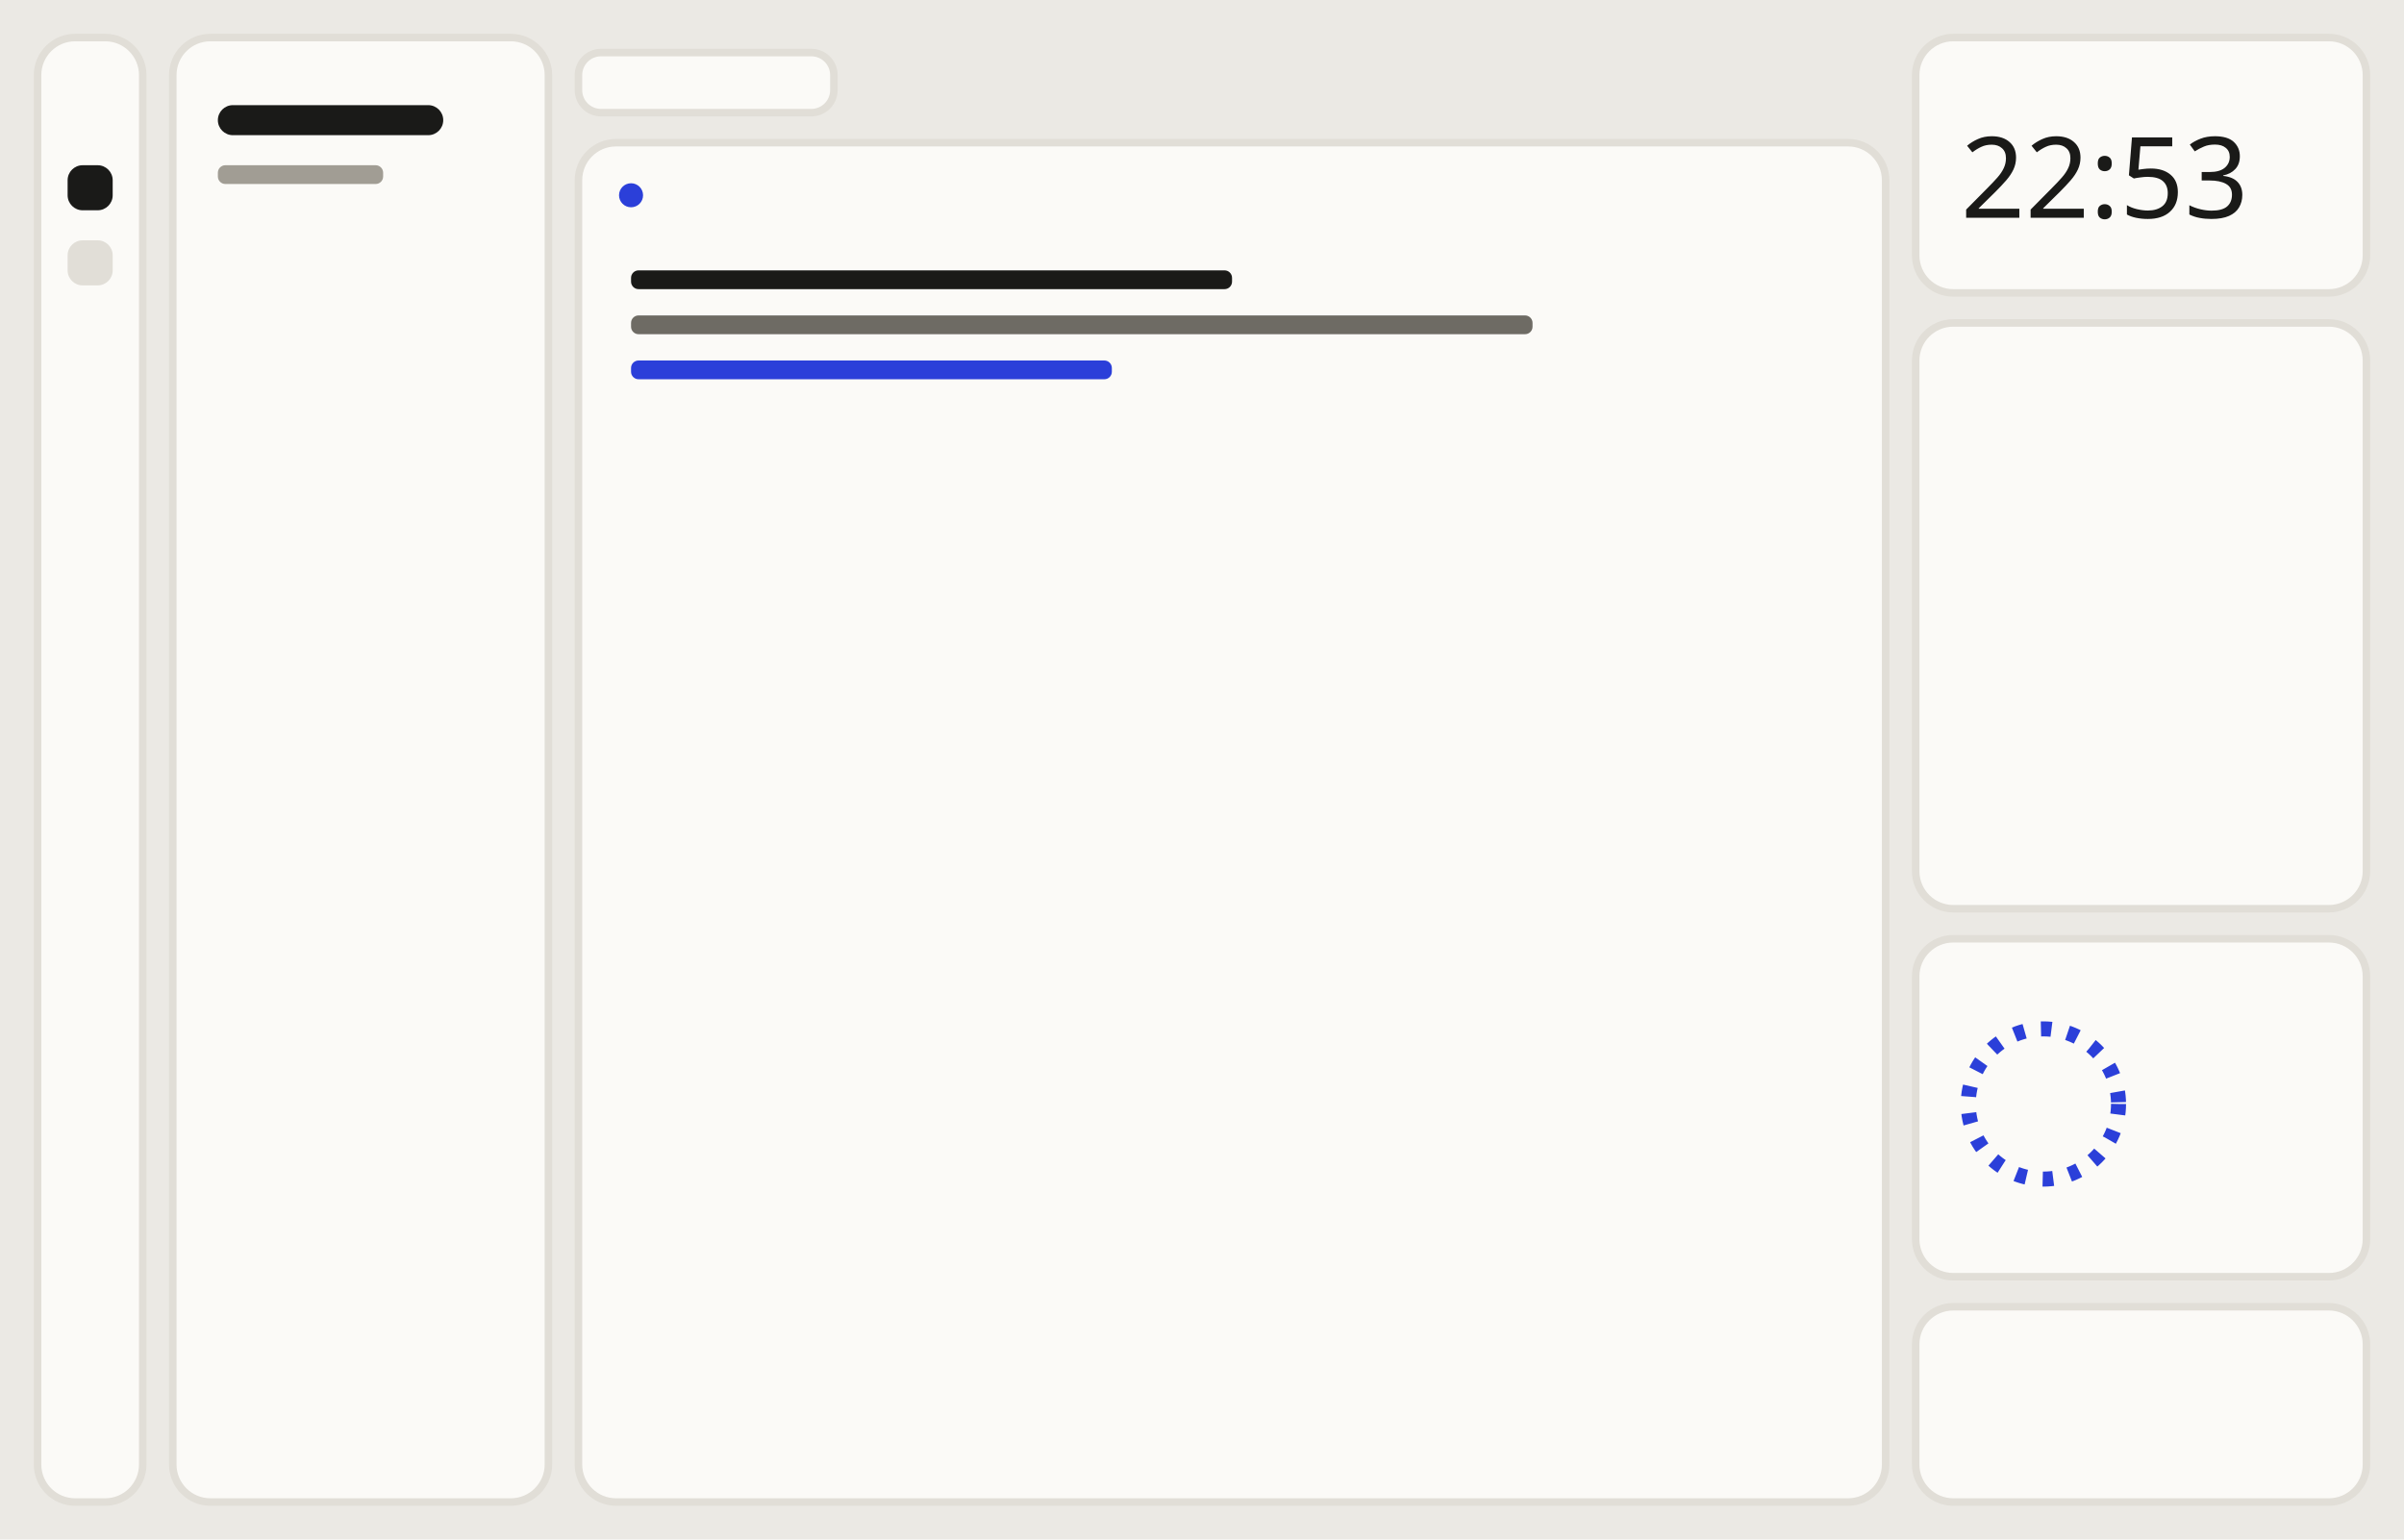
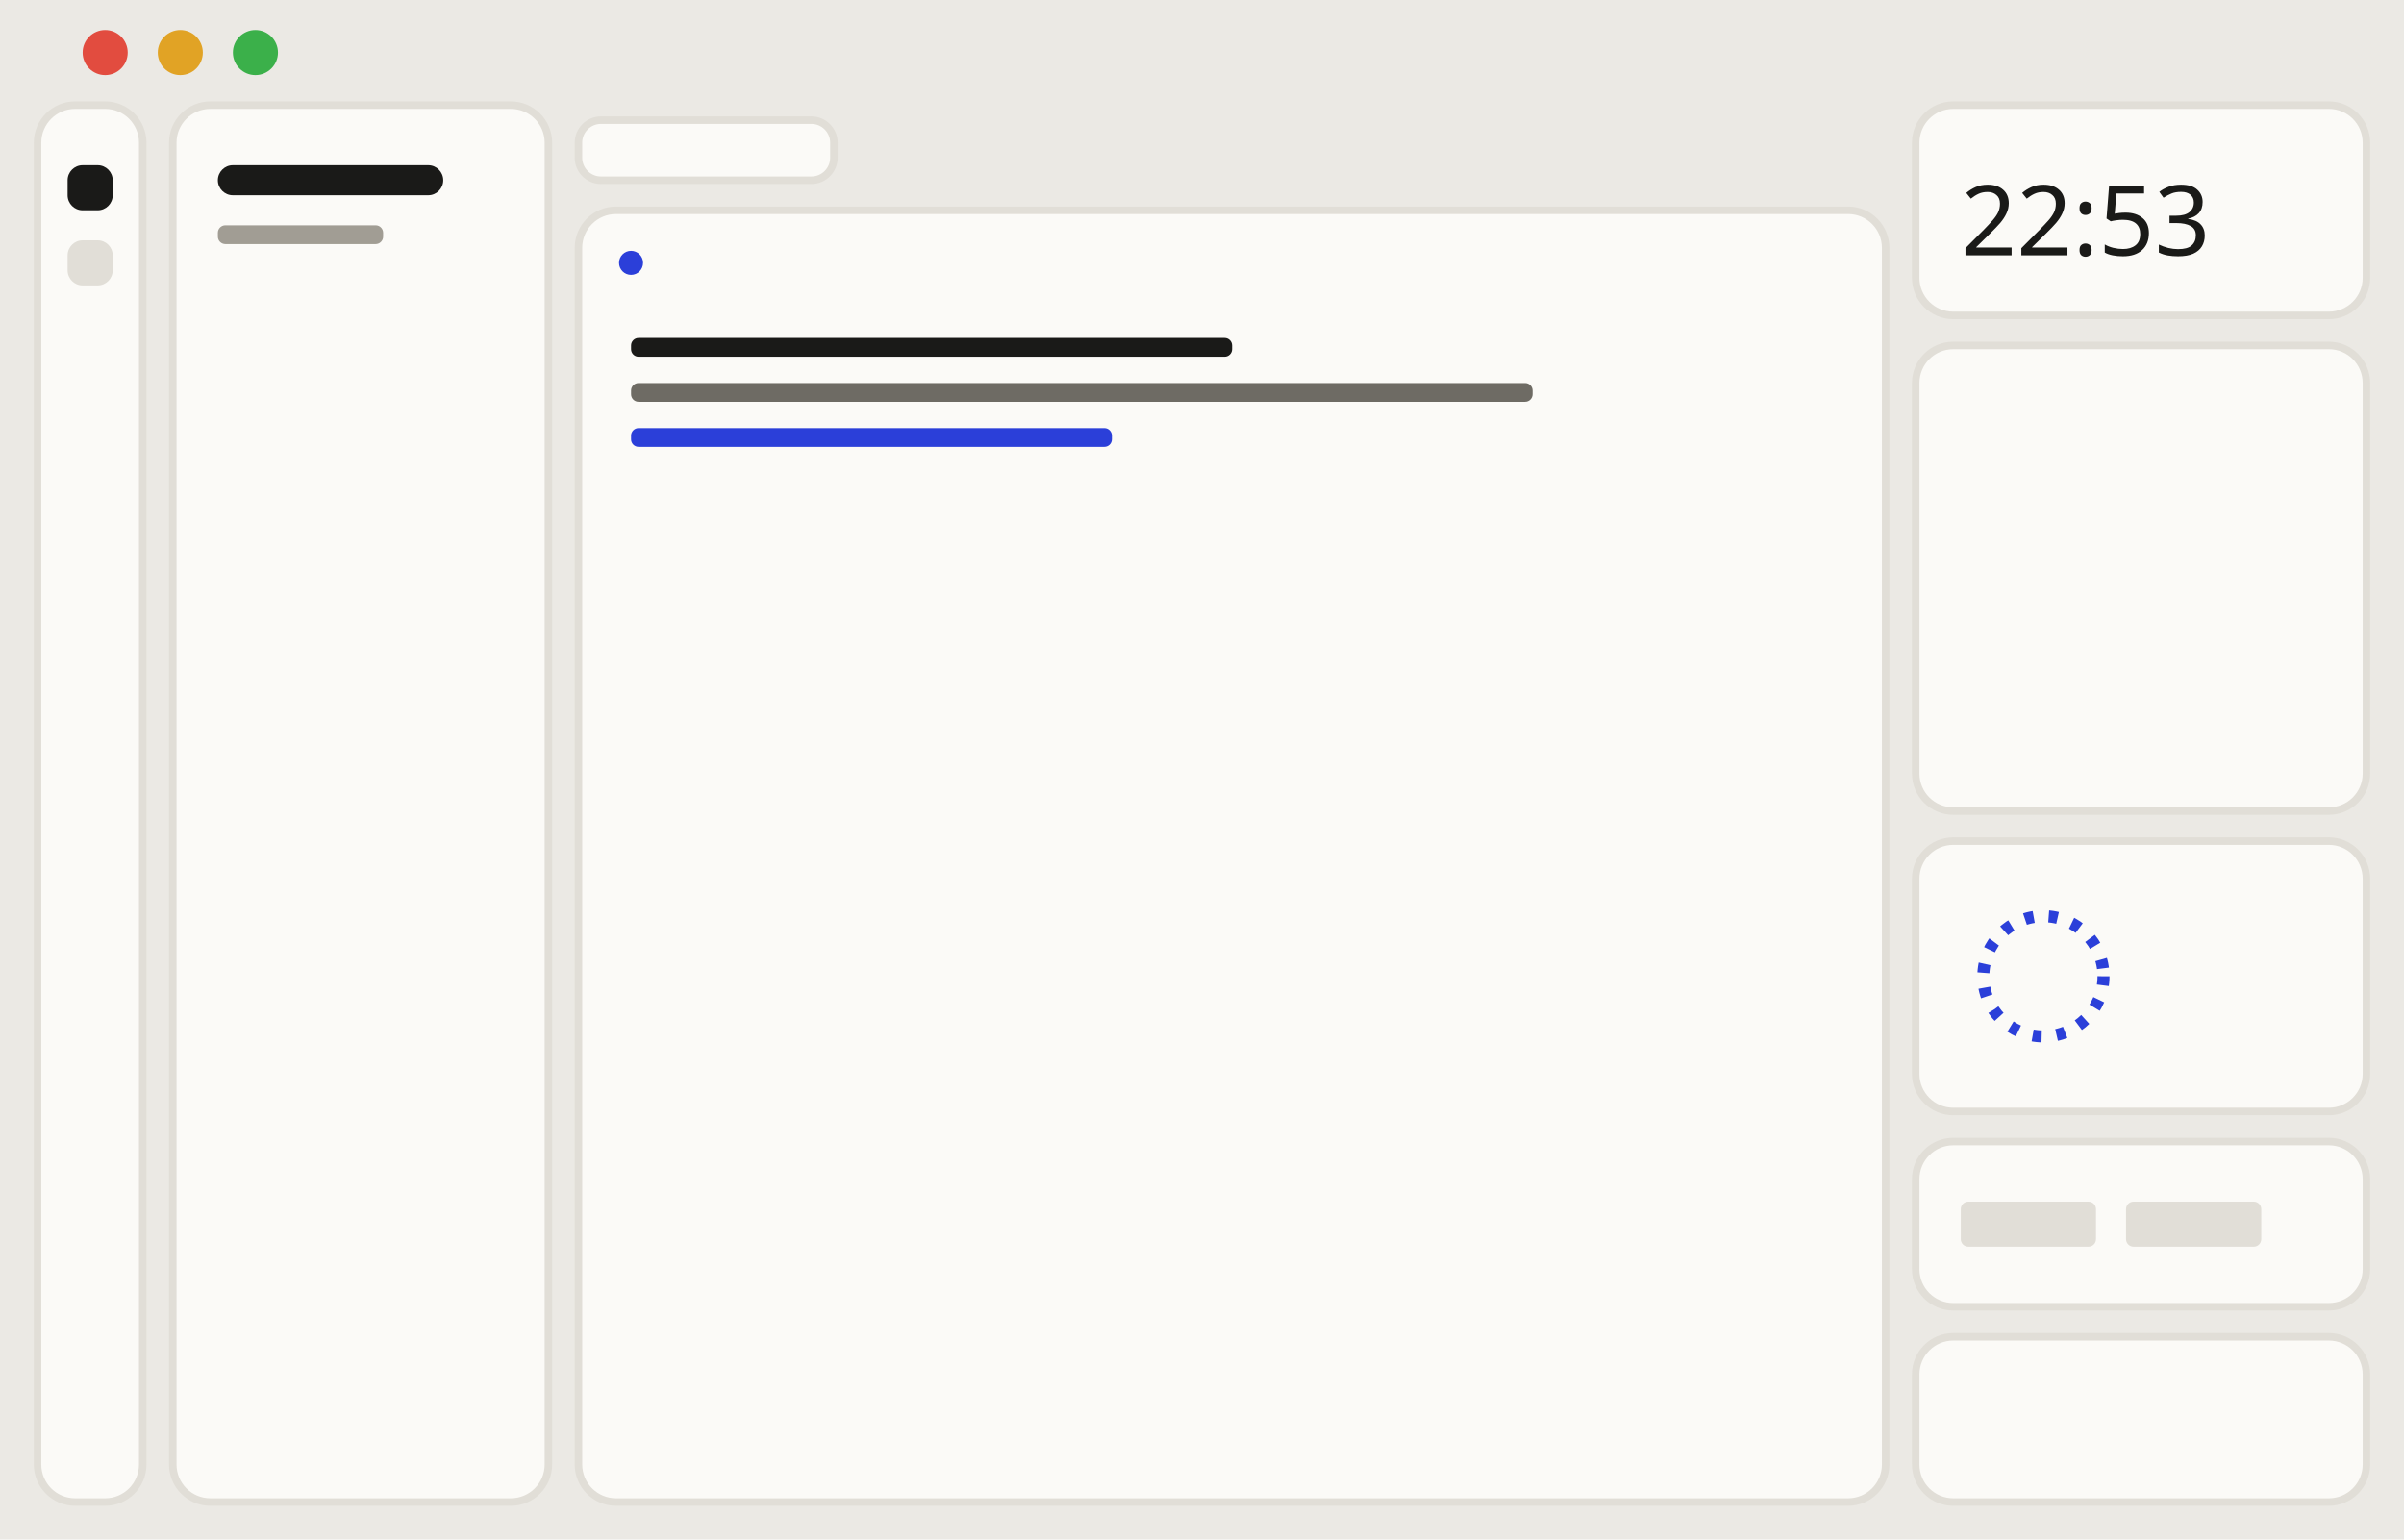
<svg xmlns="http://www.w3.org/2000/svg" viewBox="0 0 320 205">
  <rect width="320" height="205" fill="#ebe9e4" />
-   <rect x="5" y="5" width="14" height="195" rx="5" fill="#fbfaf7" stroke="#e1ded7" />
+   <circle cx="14" cy="7" r="3" fill="#e24c3f" />
+   <circle cx="24" cy="7" r="3" fill="#e1a325" />
+   <circle cx="34" cy="7" r="3" fill="#3bb04a" />
+   <rect x="5" y="14" width="14" height="186" rx="5" fill="#fbfaf7" stroke="#e1ded7" />
  <rect x="9" y="22" width="6" height="6" rx="2" fill="#1a1a18" />
  <rect x="9" y="32" width="6" height="6" rx="2" fill="#e1ded7" />
-   <rect x="23" y="5" width="50" height="195" rx="5" fill="#fbfaf7" stroke="#e1ded7" />
-   <rect x="29" y="14" width="30" height="4" rx="2" fill="#1a1a18" />
-   <rect x="29" y="22" width="22" height="2.5" rx="1" fill="#a19d94" />
-   <rect x="77" y="7" width="34" height="8" rx="3" fill="#fbfaf7" stroke="#e1ded7" />
-   <rect x="77" y="19" width="174" height="181" rx="5" fill="#fbfaf7" stroke="#e1ded7" />
-   <circle cx="84" cy="26" r="1.6" fill="#2b3fd9" />
-   <rect x="84" y="36" width="80" height="2.5" rx="1" fill="#1a1a18" />
-   <rect x="84" y="42" width="120" height="2.5" rx="1" fill="#6e6b64" />
-   <rect x="84" y="48" width="64" height="2.5" rx="1" fill="#2b3fd9" />
-   <rect x="255" y="5" width="60" height="34" rx="5" fill="#fbfaf7" stroke="#e1ded7" />
-   <text x="261" y="29" font-family="Geist, sans-serif" font-weight="200" font-size="15" fill="#1a1a18">22:53</text>
-   <rect x="255" y="43" width="60" height="78" rx="5" fill="#fbfaf7" stroke="#e1ded7" />
-   <rect x="255" y="125" width="60" height="45" rx="5" fill="#fbfaf7" stroke="#e1ded7" />
-   <circle cx="272" cy="147" r="10" fill="none" stroke="#2b3fd9" stroke-width="2" stroke-dasharray="1.4 2.2" />
-   <rect x="255" y="174" width="60" height="26" rx="5" fill="#fbfaf7" stroke="#e1ded7" />
+   <rect x="23" y="14" width="50" height="186" rx="5" fill="#fbfaf7" stroke="#e1ded7" />
+   <rect x="29" y="22" width="30" height="4" rx="2" fill="#1a1a18" />
+   <rect x="29" y="30" width="22" height="2.5" rx="1" fill="#a19d94" />
+   <rect x="77" y="16" width="34" height="8" rx="3" fill="#fbfaf7" stroke="#e1ded7" />
+   <rect x="77" y="28" width="174" height="172" rx="5" fill="#fbfaf7" stroke="#e1ded7" />
+   <circle cx="84" cy="35" r="1.6" fill="#2b3fd9" />
+   <rect x="84" y="45" width="80" height="2.5" rx="1" fill="#1a1a18" />
+   <rect x="84" y="51" width="120" height="2.5" rx="1" fill="#6e6b64" />
+   <rect x="84" y="57" width="64" height="2.5" rx="1" fill="#2b3fd9" />
+   <rect x="255" y="14" width="60" height="28" rx="5" fill="#fbfaf7" stroke="#e1ded7" />
+   <text x="261" y="34" font-family="Geist, sans-serif" font-weight="200" font-size="13" fill="#1a1a18">22:53</text>
+   <rect x="255" y="46" width="60" height="62" rx="5" fill="#fbfaf7" stroke="#e1ded7" />
+   <rect x="255" y="112" width="60" height="36" rx="5" fill="#fbfaf7" stroke="#e1ded7" />
+   <circle cx="272" cy="130" r="8" fill="none" stroke="#2b3fd9" stroke-width="1.6" stroke-dasharray="1.2 2" />
+   <rect x="255" y="152" width="60" height="22" rx="5" fill="#fbfaf7" stroke="#e1ded7" />
+   <rect x="261" y="160" width="18" height="6" rx="1" fill="#e1ded7" />
+   <rect x="283" y="160" width="18" height="6" rx="1" fill="#e1ded7" />
+   <rect x="255" y="178" width="60" height="22" rx="5" fill="#fbfaf7" stroke="#e1ded7" />
</svg>
